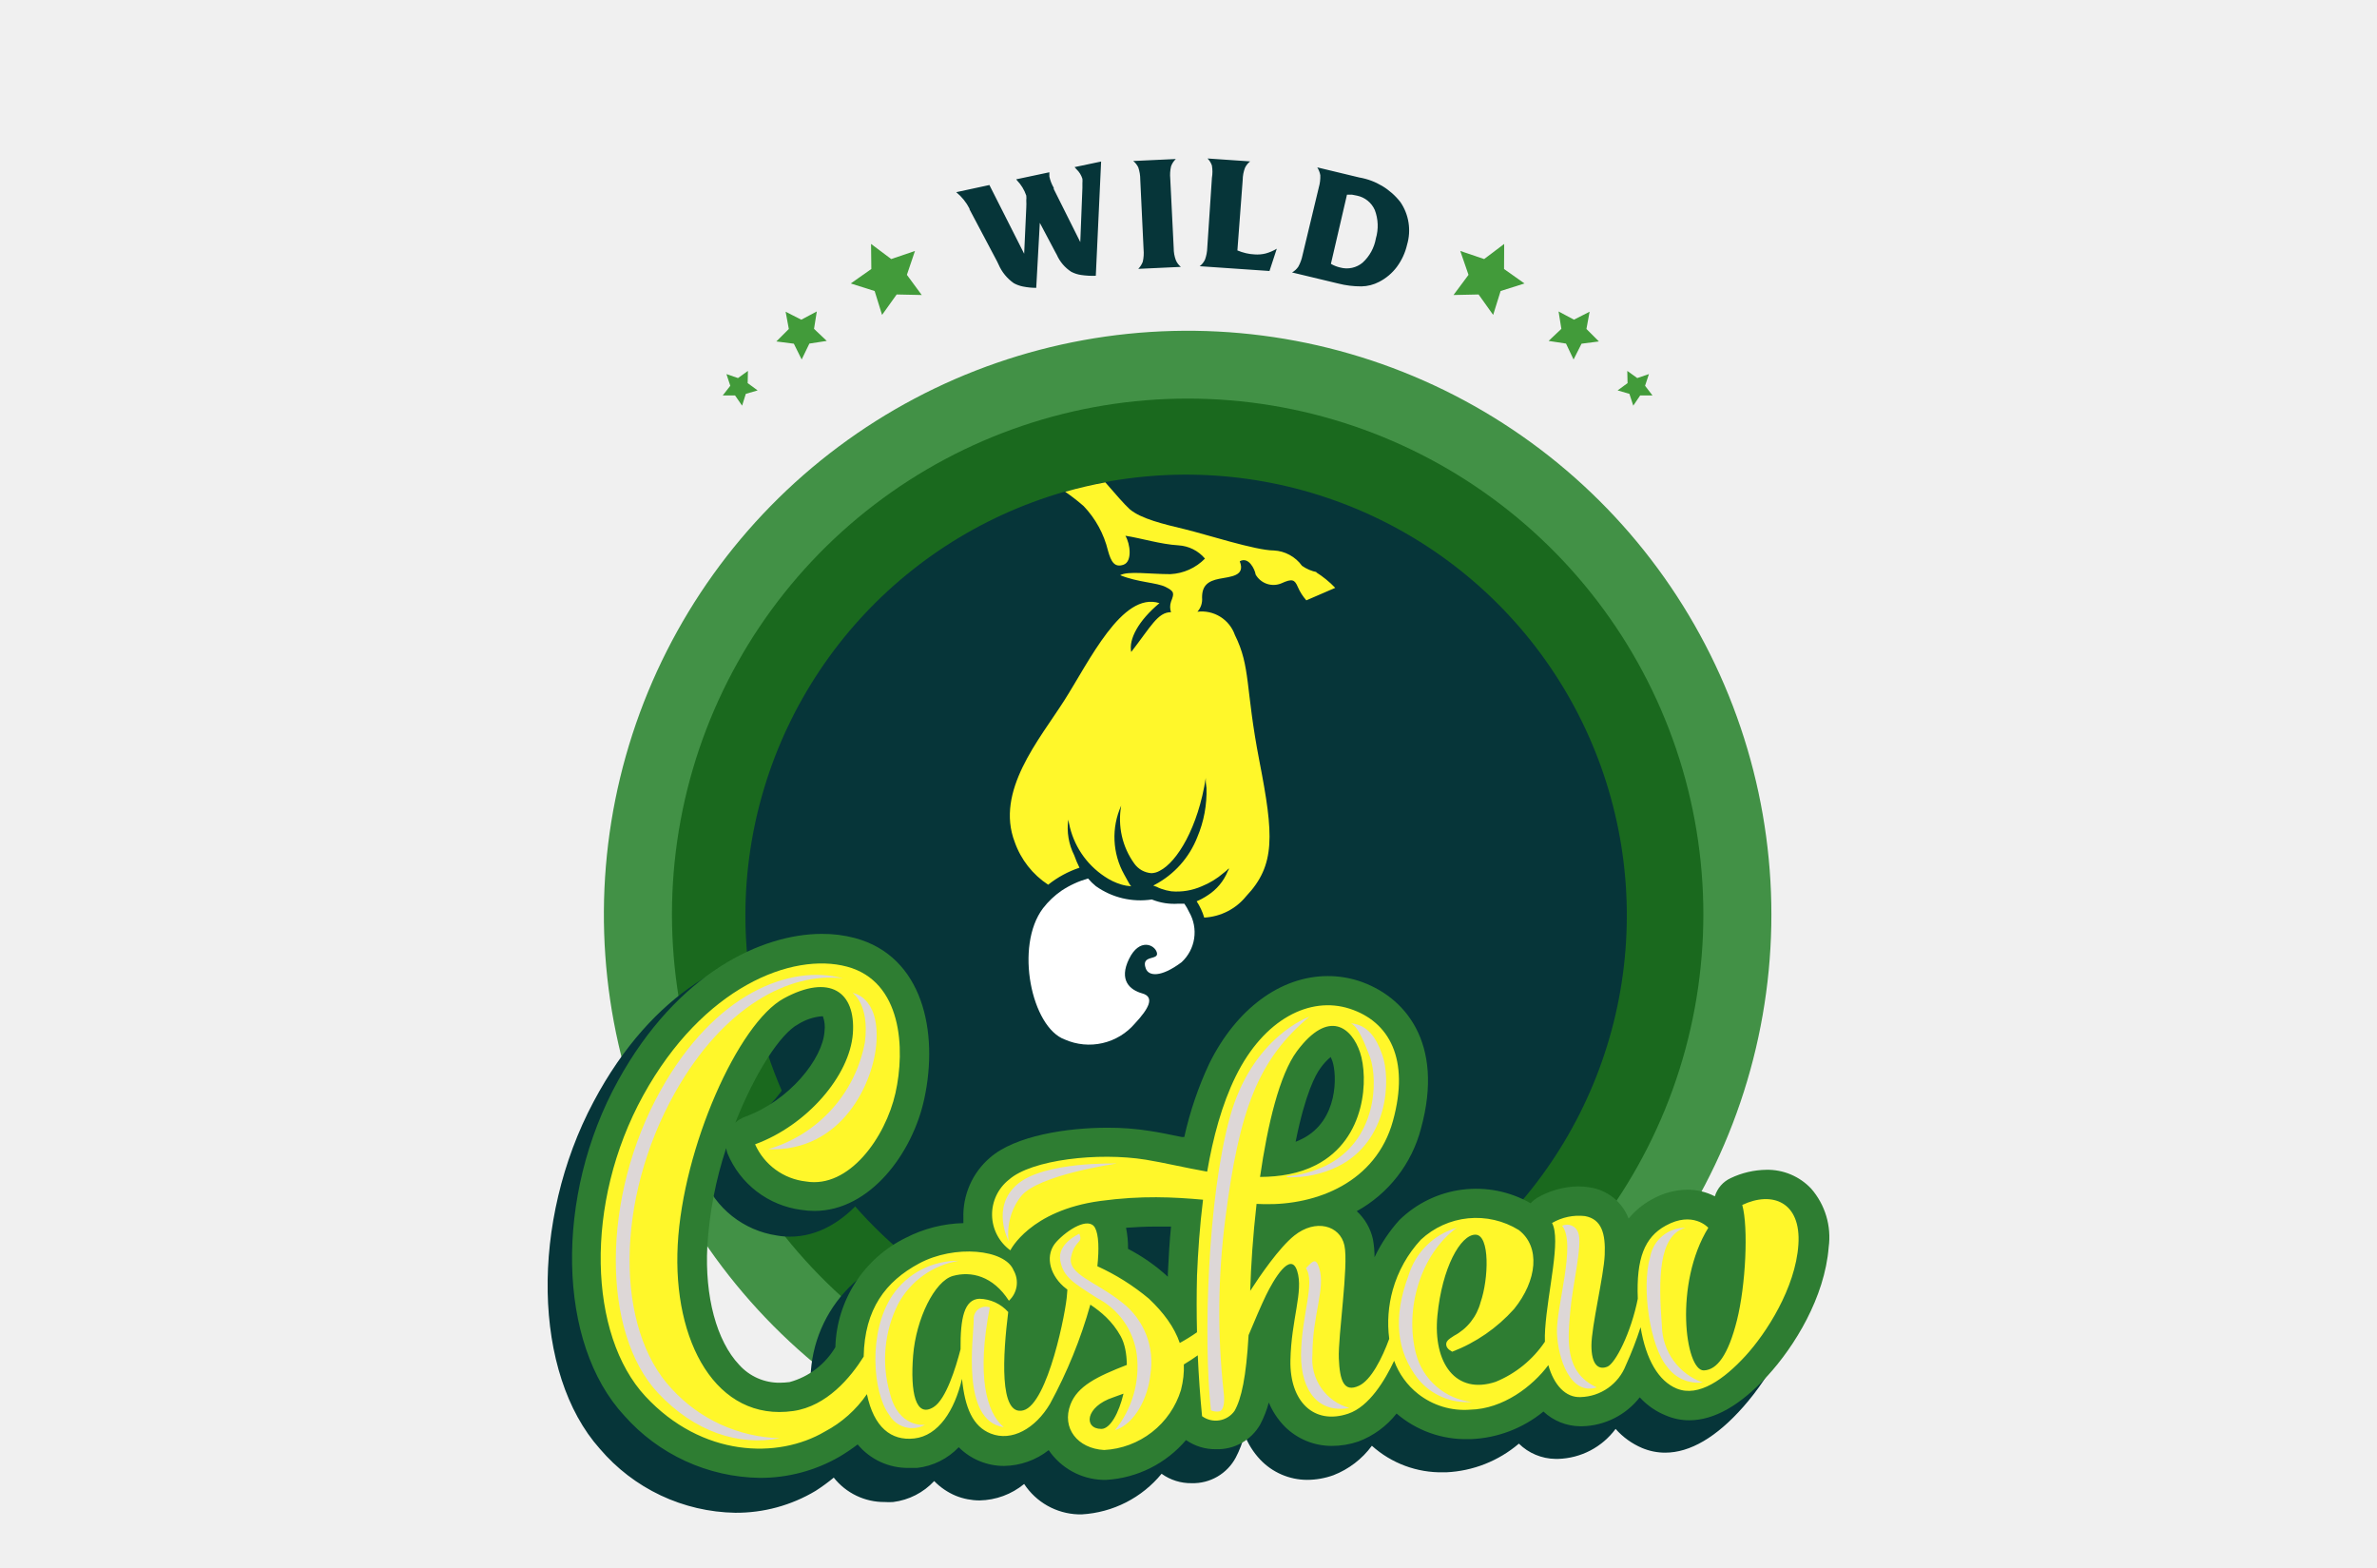
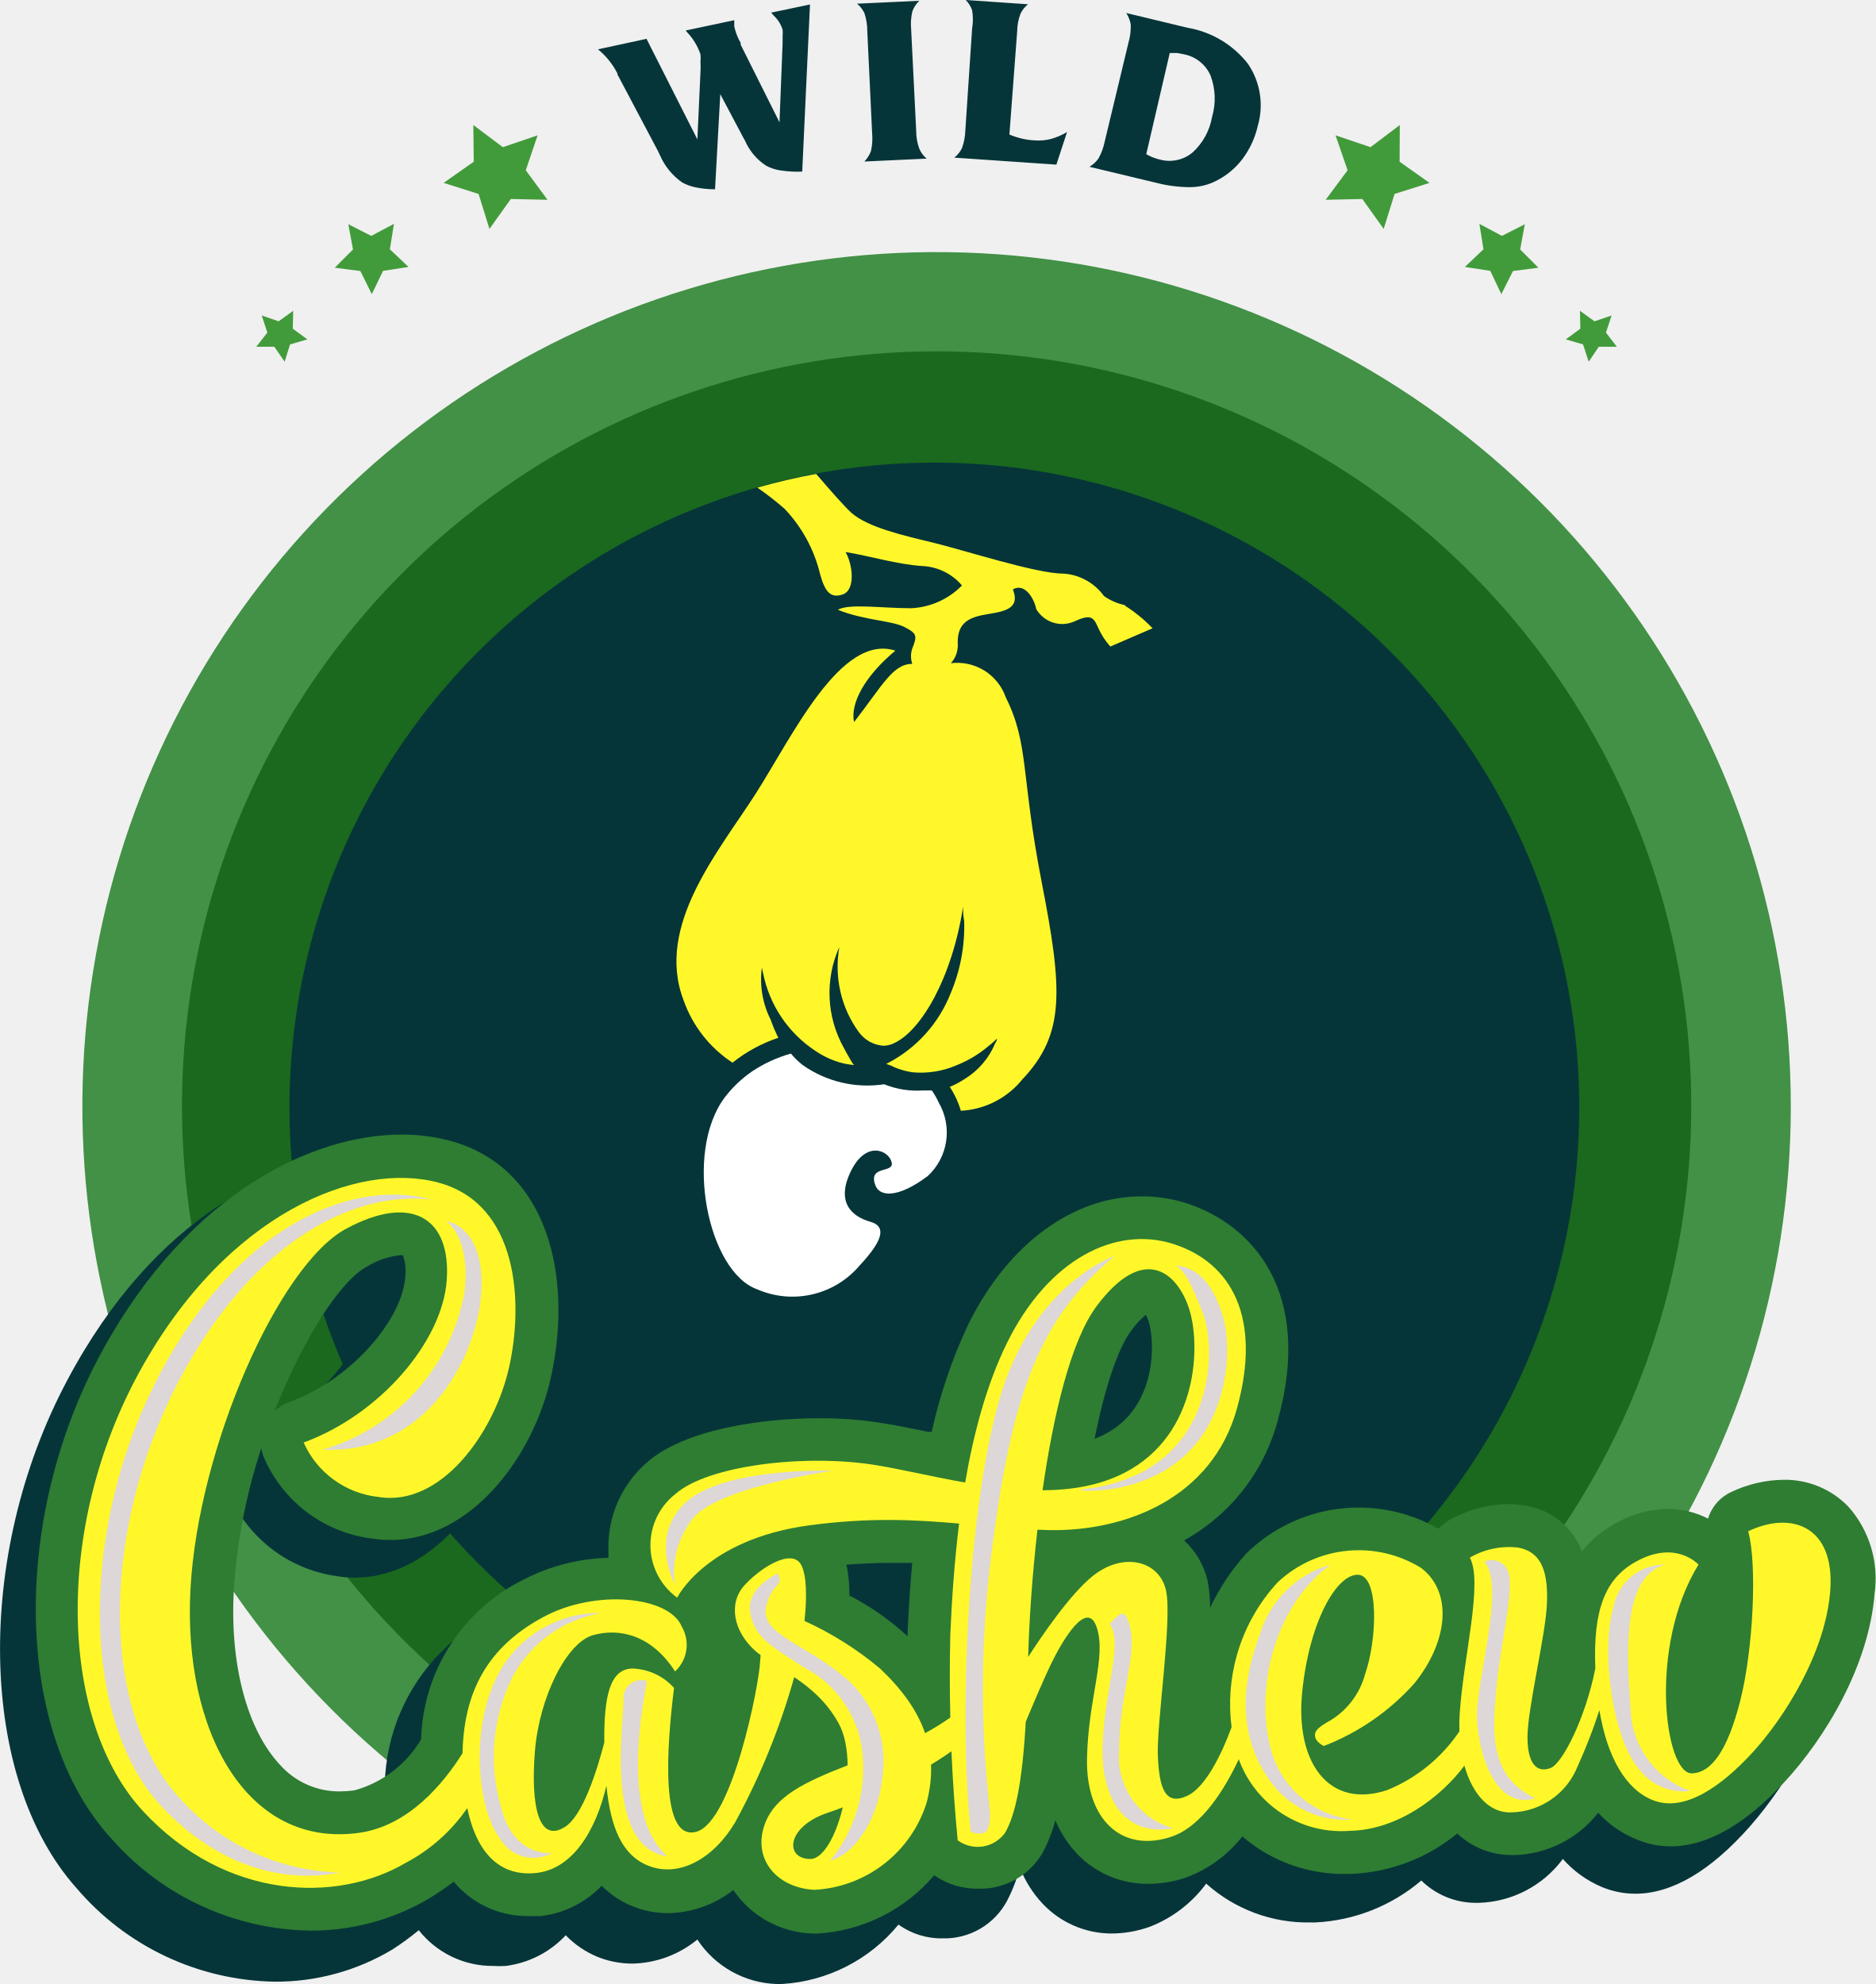
- <svg xmlns="http://www.w3.org/2000/svg" width="270" height="178" viewBox="0 0 270 178" fill="none">
+ <svg xmlns="http://www.w3.org/2000/svg" width="145.59" height="154.00" viewBox="62.20 18.00 145.59 154.00" fill="none">
  <path d="M94.571 154.383H177.863C188.309 145.498 195.744 133.592 199.142 120.305C202.54 107.019 201.735 93.006 196.837 80.196C191.94 67.386 183.191 56.41 171.796 48.779C160.401 41.149 146.92 37.239 133.211 37.589C119.501 37.939 106.237 42.531 95.246 50.732C84.255 58.934 76.077 70.342 71.839 83.385C67.601 96.428 67.512 110.464 71.583 123.56C75.654 136.655 83.686 148.167 94.571 156.508V154.383Z" fill="#429146" />
  <path d="M164.525 154.383C175.622 147.879 184.269 137.904 189.133 125.997C193.996 114.09 194.806 100.913 191.436 88.501C188.067 76.088 180.705 65.129 170.488 57.316C160.272 49.503 147.767 45.27 134.905 45.27C122.043 45.27 109.539 49.503 99.322 57.316C89.105 65.129 81.744 76.088 78.374 88.501C75.004 100.913 75.814 114.09 80.678 125.997C85.541 137.904 94.189 147.879 105.285 154.383H164.525Z" fill="#1A691E" />
  <g clip-path="url(#clip0_4427_8634)">
    <path d="M134.734 154.029C144.635 154.028 154.313 151.091 162.545 145.59C170.776 140.088 177.192 132.269 180.98 123.122C184.768 113.975 185.758 103.909 183.826 94.199C181.894 84.488 177.126 75.569 170.124 68.569C163.123 61.568 154.203 56.801 144.493 54.87C134.782 52.939 124.717 53.93 115.57 57.719C106.423 61.508 98.605 67.925 93.104 76.157C87.604 84.389 84.668 94.068 84.668 103.969C84.668 110.543 85.963 117.053 88.479 123.127C90.995 129.201 94.683 134.72 99.332 139.369C103.981 144.017 109.501 147.705 115.575 150.22C121.649 152.735 128.16 154.03 134.734 154.029Z" fill="#063539" />
    <path d="M134.529 102.641H133.85C132.822 102.714 131.791 102.55 130.835 102.162C128.601 102.501 126.323 101.96 124.48 100.651C124.156 100.39 123.858 100.098 123.591 99.779C122.52 100.081 121.502 100.548 120.576 101.164C119.778 101.715 119.071 102.386 118.478 103.154C115.224 107.451 117.167 116.719 120.969 118.075C122.313 118.663 123.811 118.803 125.24 118.474C126.67 118.146 127.956 117.367 128.909 116.251C130.505 114.541 131.189 113.236 129.752 112.832C128.316 112.427 127.068 111.321 128.248 108.91C129.427 106.499 131.172 107.286 131.411 108.203C131.65 109.121 129.559 108.397 130.146 109.993C130.459 110.882 131.856 111.053 134.215 109.286C134.984 108.575 135.488 107.623 135.643 106.587C135.798 105.551 135.596 104.493 135.07 103.587C134.92 103.255 134.738 102.938 134.529 102.641Z" fill="white" />
    <path d="M125.854 62.543C126.202 63.809 126.607 64.498 127.621 64.139C128.636 63.78 128.385 61.774 127.832 60.851C129.622 61.124 131.822 61.82 133.857 61.939C134.435 61.973 135 62.124 135.518 62.382C136.037 62.641 136.497 63.002 136.872 63.444C135.83 64.508 134.426 65.139 132.939 65.211C130.602 65.211 128.117 64.829 127.239 65.331C129.274 66.157 131.4 66.157 132.409 66.67C133.418 67.183 133.389 67.377 133.013 68.34C132.882 68.726 132.882 69.145 133.013 69.531C131.508 69.531 130.733 71.161 128.493 74.051C128.191 72.621 129.291 70.512 131.702 68.505C127.467 67.137 123.723 75.123 120.873 79.585C118.023 84.048 113.036 89.845 115.264 95.647C115.964 97.633 117.298 99.334 119.06 100.486C120.123 99.638 121.327 98.984 122.617 98.554C122.388 98.096 122.188 97.624 122.018 97.141C121.39 95.893 121.153 94.484 121.34 93.1C121.362 93.242 121.392 93.383 121.431 93.521C121.672 94.743 122.152 95.906 122.845 96.941C123.537 97.976 124.429 98.863 125.467 99.552C126.045 99.949 126.681 100.255 127.353 100.458C127.736 100.571 128.129 100.641 128.527 100.669C128.408 100.669 128.134 100.099 128.089 100.036C128.043 99.973 127.821 99.569 127.695 99.323C127.032 98.137 126.655 96.812 126.596 95.454C126.536 94.096 126.796 92.743 127.353 91.504C127.149 92.649 127.176 93.823 127.433 94.958C127.689 96.092 128.174 97.163 128.858 98.104C129.082 98.412 129.37 98.668 129.702 98.856C130.036 99.038 130.405 99.146 130.784 99.175C131.12 99.165 131.447 99.071 131.736 98.902C133.697 97.91 136.091 93.989 136.963 88.352C136.947 88.733 136.974 89.116 137.043 89.492C137.103 91.409 136.748 93.317 136 95.083C135.089 97.407 133.374 99.327 131.166 100.492L130.995 100.583L131.377 100.72C131.545 100.811 131.721 100.887 131.902 100.948C132.271 101.082 132.653 101.177 133.042 101.233C134.226 101.34 135.419 101.143 136.507 100.663C137.407 100.3 138.241 99.792 138.975 99.158C139.083 99.067 139.203 98.987 139.311 98.885L139.579 98.628V98.731C139.546 98.81 139.506 98.886 139.459 98.959C138.999 100.082 138.203 101.036 137.18 101.689C136.784 101.955 136.364 102.182 135.926 102.367C136.302 102.939 136.592 103.563 136.786 104.22C137.706 104.171 138.606 103.93 139.427 103.512C140.248 103.094 140.972 102.508 141.551 101.791C144.908 98.252 144.686 94.832 143.056 86.454C141.426 78.075 142.093 75.795 140.269 72.119C139.967 71.259 139.38 70.528 138.606 70.048C137.831 69.568 136.915 69.367 136.011 69.48C136.21 69.261 136.359 69.003 136.45 68.722C136.537 68.442 136.568 68.147 136.541 67.856C136.541 66.528 137.191 65.997 138.485 65.741C139.779 65.484 141.5 65.445 140.822 63.752C141.813 63.182 142.532 64.629 142.628 65.262C142.912 65.754 143.363 66.126 143.899 66.311C144.439 66.495 145.027 66.475 145.552 66.254C146.801 65.684 147.057 65.832 147.422 66.676C147.661 67.227 147.986 67.737 148.385 68.186L151.668 66.767C151.016 66.087 150.283 65.49 149.485 64.989H149.605C148.99 64.872 148.407 64.625 147.895 64.265C147.525 63.752 147.044 63.329 146.487 63.028C145.933 62.724 145.317 62.55 144.686 62.521C142.634 62.521 136.957 60.68 134.586 60.11C132.215 59.54 129.599 58.93 128.316 57.83C127.747 57.317 126.647 56.057 125.552 54.786C124.006 55.071 122.486 55.426 120.992 55.852C121.722 56.355 122.422 56.9 123.09 57.482C124.44 58.897 125.394 60.643 125.854 62.543Z" fill="#FFF72A" />
  </g>
  <path d="M124.471 31.322C123.912 31.344 123.351 31.313 122.798 31.231C122.408 31.175 122.031 31.053 121.683 30.87C120.958 30.401 120.387 29.73 120.04 28.94L119.859 28.609L118.111 25.309L117.704 32.693C117.198 32.693 116.693 32.642 116.197 32.542C115.834 32.47 115.483 32.343 115.158 32.166C114.395 31.632 113.794 30.896 113.425 30.041L113.259 29.694L110.124 23.771C110.131 23.747 110.131 23.721 110.124 23.696C109.757 22.976 109.244 22.339 108.617 21.828L112.385 21.014L116.333 28.82L116.574 23.576C116.589 23.305 116.589 23.033 116.574 22.762C116.592 22.581 116.592 22.4 116.574 22.22C116.356 21.571 115.995 20.979 115.52 20.486L115.429 20.366L119.196 19.567V20.05C119.293 20.5 119.461 20.932 119.693 21.33V21.466L122.708 27.494L122.949 21.346V20.803C122.964 20.637 122.964 20.471 122.949 20.306C122.822 19.891 122.587 19.517 122.271 19.221L122.06 18.98L125.074 18.347L124.471 31.322ZM154.387 20.155C156.245 20.471 157.917 21.471 159.074 22.958C159.551 23.658 159.865 24.455 159.995 25.292C160.125 26.129 160.068 26.984 159.827 27.796C159.618 28.706 159.223 29.562 158.667 30.312C158.133 31.027 157.442 31.61 156.647 32.016C156.033 32.337 155.352 32.511 154.658 32.527C153.754 32.532 152.852 32.421 151.976 32.196L146.762 30.945C147.044 30.787 147.287 30.564 147.47 30.297C147.697 29.888 147.86 29.446 147.952 28.986L149.806 21.27C149.933 20.825 149.989 20.362 149.972 19.899C149.916 19.583 149.798 19.28 149.625 19.01L154.387 20.155ZM142 18.331C141.749 18.528 141.548 18.782 141.412 19.07C141.247 19.509 141.161 19.973 141.156 20.441L140.554 28.443C140.871 28.576 141.199 28.682 141.533 28.76C141.849 28.835 142.172 28.881 142.497 28.895C142.922 28.929 143.35 28.894 143.764 28.79C144.208 28.668 144.635 28.486 145.029 28.248L144.2 30.779L136.273 30.236C136.532 30.038 136.739 29.779 136.876 29.483C137.033 29.048 137.12 28.59 137.133 28.127L137.66 20.2C137.739 19.736 137.739 19.263 137.66 18.799C137.558 18.498 137.387 18.225 137.162 18L142 18.331ZM133.561 18.061C133.317 18.29 133.131 18.575 133.018 18.89C132.914 19.344 132.883 19.812 132.927 20.275L133.319 28.173C133.316 28.641 133.398 29.105 133.561 29.544C133.685 29.843 133.882 30.107 134.133 30.312L129.295 30.538C129.519 30.305 129.694 30.028 129.808 29.725C129.91 29.27 129.941 28.802 129.898 28.338L129.521 20.396C129.523 19.925 129.446 19.456 129.295 19.01C129.16 18.729 128.965 18.482 128.723 18.286L133.561 18.061ZM151.177 29.966C151.345 30.066 151.522 30.152 151.705 30.222C151.881 30.291 152.062 30.346 152.247 30.388C152.683 30.505 153.14 30.516 153.581 30.419C154.022 30.322 154.433 30.12 154.779 29.83C155.573 29.103 156.103 28.133 156.286 27.072C156.596 26.018 156.554 24.891 156.165 23.862C155.983 23.445 155.703 23.078 155.349 22.792C154.995 22.506 154.577 22.31 154.131 22.22L153.589 22.114H153.001L151.177 29.966Z" fill="#063539" />
  <path d="M84.927 43.514L86.058 44.342L84.716 44.734L84.294 46.075L83.495 44.915H82.094L82.953 43.815L82.516 42.488L83.827 42.94L84.957 42.127L84.927 43.514ZM185.973 42.94L187.299 42.488L186.861 43.815L187.705 44.915H186.304L185.521 46.075L185.083 44.734L183.742 44.342L184.872 43.514L184.842 42.127L185.973 42.94ZM92.464 37.35L93.91 38.721L91.936 39.023L91.061 40.831L90.173 39.037L88.184 38.781L89.601 37.364L89.238 35.405L91.017 36.31L92.78 35.376L92.464 37.35ZM178.784 36.31L180.562 35.405L180.201 37.364L181.618 38.781L179.644 39.037L178.739 40.831L177.881 39.023L175.906 38.721L177.353 37.35L177.036 35.376L178.784 36.31ZM101.233 29.423L103.931 28.504L103.012 31.216L104.699 33.507L101.852 33.446L100.193 35.768L99.35 33.055L96.637 32.195L98.973 30.553L98.942 27.705L101.233 29.423ZM170.843 30.554L173.164 32.196L170.451 33.055L169.607 35.768L167.95 33.446L165.102 33.507L166.805 31.217L165.87 28.504L168.583 29.423L170.858 27.705L170.843 30.554Z" fill="#429B3A" />
  <path d="M202.909 137.776C202.268 137.069 201.483 136.507 200.607 136.127C199.731 135.748 198.785 135.56 197.83 135.576C196.424 135.589 195.038 135.919 193.776 136.54C193.342 136.75 192.956 137.049 192.644 137.417C192.333 137.786 192.102 138.216 191.968 138.68C190.983 138.168 189.883 137.914 188.773 137.941C187.35 137.961 185.956 138.356 184.734 139.087C183.727 139.664 182.842 140.432 182.127 141.347C181.791 140.395 181.205 139.55 180.431 138.9C179.657 138.251 178.723 137.821 177.727 137.655C177.289 137.582 176.845 137.547 176.401 137.55C174.734 137.575 173.105 138.049 171.684 138.921C171.417 139.089 171.178 139.297 170.976 139.539C169.128 138.388 166.989 137.791 164.812 137.821C163.177 137.784 161.553 138.094 160.046 138.73C158.539 139.367 157.185 140.315 156.071 141.513C154.935 142.833 153.986 144.303 153.253 145.883C153.264 145.181 153.203 144.479 153.072 143.789C152.818 142.519 152.182 141.357 151.249 140.458C153.076 139.418 154.673 138.017 155.942 136.341C157.211 134.665 158.127 132.749 158.633 130.708C161.331 120.566 156.75 115.08 151.565 113.332C150.433 112.955 149.248 112.762 148.054 112.76C142.689 112.76 137.656 116.618 134.597 123.083C133.326 125.846 132.366 128.742 131.733 131.718L131.447 131.642C130.181 131.371 128.991 131.115 127.906 130.934C126.281 130.672 124.638 130.546 122.993 130.557C118.472 130.557 112.549 131.476 109.656 134.069C108.664 134.968 107.881 136.074 107.36 137.307C106.84 138.541 106.595 139.874 106.642 141.212C106.642 141.408 106.642 141.588 106.642 141.784C102.801 141.91 99.154 143.498 96.445 146.223C93.736 148.949 92.171 152.606 92.069 156.447C90.834 158.271 89.055 160.23 86.87 160.546C86.501 160.601 86.128 160.626 85.755 160.622C84.879 160.626 84.013 160.44 83.216 160.075C82.42 159.711 81.713 159.178 81.144 158.512C78.582 155.709 77.225 150.495 77.527 144.557C77.774 140.649 78.508 136.786 79.712 133.059C79.74 133.274 79.791 133.486 79.862 133.692C80.554 135.432 81.691 136.961 83.159 138.125C84.626 139.288 86.374 140.046 88.226 140.323C88.723 140.414 89.228 140.46 89.733 140.458C96.063 140.458 100.885 133.662 102.226 127.272C103.869 119.39 102.061 110.469 94.315 108.329C93.096 108.005 91.839 107.842 90.577 107.847C83.826 107.847 74.196 112.368 67.415 125.147C60.196 138.71 60.513 156.025 68.138 164.555C70.038 166.788 72.391 168.59 75.041 169.843C77.692 171.095 80.579 171.769 83.51 171.819C86.724 171.842 89.883 170.981 92.642 169.332C93.36 168.872 94.05 168.369 94.707 167.825C95.396 168.698 96.276 169.402 97.279 169.882C98.282 170.363 99.381 170.608 100.493 170.598C100.814 170.62 101.137 170.62 101.458 170.598C103.241 170.374 104.889 169.532 106.114 168.217C106.811 168.935 107.647 169.505 108.571 169.89C109.428 170.235 110.344 170.414 111.268 170.417C113.119 170.383 114.903 169.724 116.332 168.549C117.004 169.572 117.911 170.42 118.979 171.021C120.046 171.621 121.242 171.957 122.465 172H122.902C124.646 171.896 126.349 171.432 127.905 170.639C129.461 169.845 130.836 168.738 131.944 167.388C132.94 168.104 134.14 168.479 135.365 168.458C136.387 168.486 137.397 168.229 138.28 167.715C139.164 167.201 139.887 166.452 140.368 165.55C140.799 164.727 141.132 163.857 141.363 162.958C141.769 164.003 142.373 164.96 143.141 165.776C143.824 166.498 144.646 167.075 145.558 167.471C146.47 167.867 147.452 168.075 148.446 168.081C149.474 168.081 150.493 167.902 151.46 167.554C153.204 166.875 154.72 165.715 155.83 164.208C158.057 166.208 160.961 167.286 163.953 167.222H164.285C167.317 167.081 170.217 165.936 172.528 163.967C173.634 165.057 175.119 165.678 176.672 165.7H176.988C178.263 165.664 179.512 165.338 180.643 164.748C181.773 164.158 182.755 163.319 183.514 162.295C184.343 163.234 185.373 163.976 186.528 164.465C187.358 164.814 188.249 164.993 189.15 164.992C191.968 164.992 194.967 163.244 198.026 159.778C201.085 156.312 204.521 150.525 204.973 144.633C205.123 143.409 205.017 142.168 204.662 140.987C204.307 139.807 203.71 138.713 202.909 137.776ZM87.804 118.426C88.595 117.905 89.5 117.584 90.442 117.492H90.592C90.792 118.067 90.854 118.681 90.773 119.285C90.562 122.51 86.795 127.423 81.731 129.337C81.331 129.494 80.963 129.724 80.646 130.015C82.937 124.168 85.83 119.556 87.804 118.426ZM129.789 147.812C129.782 147.923 129.782 148.033 129.789 148.144C128.436 146.852 126.915 145.747 125.268 144.859C125.28 144.029 125.204 143.201 125.042 142.387C126.137 142.297 127.238 142.251 128.343 142.251H130.166C130 143.969 130 145.853 129.85 147.812H129.789ZM145.146 131.914C144.888 132.052 144.621 132.173 144.347 132.275C145.462 126.518 146.653 124.348 147.18 123.625C147.512 123.142 147.896 122.697 148.325 122.299C148.406 122.465 148.477 122.636 148.536 122.811C149.049 124.379 149.215 129.728 145.146 131.914Z" fill="#063539" />
  <path d="M205.727 135.003C205.077 134.312 204.289 133.765 203.414 133.397C202.54 133.028 201.598 132.846 200.649 132.863C199.24 132.88 197.851 133.204 196.58 133.813C196.152 134.01 195.771 134.296 195.462 134.652C195.153 135.008 194.922 135.426 194.787 135.877C193.817 135.379 192.742 135.12 191.652 135.124C190.233 135.146 188.843 135.53 187.613 136.239C186.606 136.784 185.715 137.522 184.991 138.409C184.641 137.482 184.05 136.666 183.279 136.043C182.508 135.421 181.586 135.015 180.606 134.867C180.168 134.789 179.724 134.749 179.28 134.747C177.619 134.773 175.994 135.23 174.563 136.073C174.304 136.24 174.066 136.437 173.855 136.661C171.5 135.315 168.771 134.773 166.082 135.119C163.392 135.464 160.888 136.678 158.95 138.575C157.811 139.837 156.862 141.258 156.132 142.794C156.135 142.112 156.074 141.431 155.951 140.76C155.682 139.531 155.04 138.416 154.113 137.565C155.902 136.576 157.471 135.234 158.725 133.62C159.979 132.006 160.891 130.154 161.407 128.176C164.104 118.381 159.523 113.106 154.324 111.404C153.194 111.043 152.014 110.86 150.828 110.861C145.463 110.861 140.429 114.583 137.355 120.807C136.106 123.472 135.156 126.267 134.522 129.141H134.236C132.97 128.885 131.779 128.628 130.679 128.463C129.055 128.201 127.411 128.075 125.766 128.086C121.245 128.086 115.323 128.975 112.444 131.492C111.457 132.34 110.673 133.399 110.152 134.591C109.63 135.784 109.383 137.078 109.43 138.379C109.43 138.56 109.43 138.74 109.43 138.921C107.147 138.975 104.905 139.547 102.875 140.594C100.538 141.739 98.559 143.501 97.151 145.69C95.743 147.878 94.96 150.41 94.888 153.012C93.736 154.959 91.871 156.381 89.689 156.975C89.319 157.022 88.946 157.047 88.573 157.05C87.704 157.058 86.844 156.881 86.049 156.53C85.254 156.179 84.542 155.663 83.962 155.016C81.4 152.303 80.044 147.27 80.345 141.543C80.575 137.754 81.294 134.011 82.485 130.407C82.515 130.612 82.565 130.814 82.636 131.01C83.347 132.716 84.493 134.207 85.961 135.331C87.429 136.455 89.167 137.173 91 137.414C91.498 137.494 92.002 137.534 92.507 137.535C98.821 137.535 103.659 130.979 104.985 124.816C106.642 117.205 104.834 108.6 97.088 106.536C95.868 106.217 94.612 106.06 93.351 106.069C86.599 106.069 76.97 110.454 70.188 122.766C62.97 135.862 63.286 152.575 70.912 160.788C72.843 162.972 75.209 164.729 77.859 165.946C80.508 167.163 83.383 167.813 86.298 167.856C89.471 167.869 92.59 167.042 95.34 165.459C96.06 165.033 96.754 164.565 97.42 164.058C98.125 164.905 99.011 165.584 100.012 166.045C101.013 166.506 102.104 166.739 103.206 166.725H104.171C105.975 166.519 107.649 165.687 108.903 164.374C109.601 165.077 110.437 165.626 111.359 165.987C112.217 166.329 113.133 166.503 114.057 166.499C115.895 166.471 117.674 165.841 119.12 164.706C119.804 165.71 120.713 166.538 121.776 167.125C122.839 167.711 124.026 168.039 125.239 168.082H125.676C127.41 167.977 129.105 167.522 130.659 166.745C132.213 165.968 133.593 164.885 134.718 163.561C135.722 164.256 136.918 164.62 138.139 164.601C139.148 164.63 140.147 164.385 141.028 163.892C141.909 163.398 142.64 162.674 143.142 161.797C143.562 161.003 143.891 160.164 144.121 159.296C144.543 160.305 145.151 161.225 145.915 162.008C146.618 162.714 147.454 163.273 148.375 163.653C149.296 164.034 150.283 164.228 151.28 164.224C152.305 164.226 153.324 164.058 154.294 163.726C156.005 163.085 157.506 161.985 158.634 160.547C160.89 162.485 163.783 163.521 166.757 163.455H167.088C170.098 163.331 172.986 162.231 175.316 160.321C176.444 161.379 177.929 161.976 179.476 161.993H179.732C180.994 161.961 182.234 161.65 183.363 161.082C184.491 160.514 185.479 159.703 186.257 158.708C187.09 159.623 188.121 160.334 189.271 160.788C190.096 161.136 190.983 161.315 191.878 161.315C194.711 161.315 197.695 159.612 200.769 156.267C203.844 152.921 207.265 147.36 207.717 141.664C207.879 140.476 207.786 139.267 207.443 138.118C207.1 136.97 206.515 135.907 205.727 135.003ZM90.683 116.316C91.482 115.821 92.385 115.516 93.321 115.427H93.471C93.672 115.981 93.735 116.576 93.652 117.16C93.441 120.265 89.674 125.012 84.61 126.85C84.209 126.998 83.84 127.224 83.525 127.513C85.755 121.862 88.634 117.401 90.683 116.316ZM132.653 144.678V145.01C131.295 143.757 129.774 142.693 128.132 141.845C128.144 141.04 128.068 140.237 127.906 139.449C129.006 139.373 130.106 139.313 131.191 139.313H133.015C132.849 140.956 132.744 142.794 132.653 144.678ZM147.964 129.322C147.705 129.458 147.439 129.578 147.166 129.683C148.281 124.123 149.456 122.028 149.984 121.32C150.315 120.85 150.705 120.425 151.144 120.054C151.224 120.215 151.295 120.381 151.355 120.551C151.867 122.088 152.033 127.242 147.964 129.322Z" fill="#2E7D32" />
  <path d="M73.065 124.408C79.832 112.127 89.959 108.118 96.213 109.791C102.466 111.464 102.843 119.134 101.713 124.153C100.583 129.171 96.454 135.018 91.541 134.19C90.294 134.051 89.105 133.588 88.093 132.848C87.08 132.108 86.279 131.116 85.769 129.97C91.691 127.8 96.529 122.148 96.876 117.386C97.222 112.624 94.238 110.575 89.039 113.393C83.84 116.211 77.571 130.361 76.983 141.377C76.396 152.393 81.369 161.511 90.109 160.26C93.927 159.712 96.623 156.443 98.104 154.082C98.205 148.672 100.603 145.541 104.398 143.502C108.437 141.332 114.163 141.89 115.128 144.271C115.447 144.822 115.569 145.467 115.474 146.097C115.378 146.727 115.069 147.306 114.6 147.737C112.792 144.919 110.306 144.346 108.241 144.919C106.177 145.492 104.051 149.772 103.72 153.961C103.388 158.15 104.006 161.104 106.056 159.808C107.447 158.928 108.545 155.417 109.108 153.252C109.074 149.695 109.529 147.578 111.253 147.511C111.872 147.525 112.481 147.666 113.044 147.925C113.606 148.184 114.11 148.556 114.522 149.018C113.935 153.735 113.438 160.923 116.241 160.185C119.044 159.446 121.124 148.747 121.199 147.014C121.207 146.843 121.222 146.661 121.243 146.475C121.079 146.351 120.922 146.226 120.777 146.095C119.135 144.603 118.712 142.448 119.993 141.046C121.274 139.645 123.67 138.168 124.379 139.448C124.809 140.227 124.854 141.883 124.648 143.818C126.758 144.777 128.731 146.019 130.512 147.511C132.167 149.079 133.385 150.719 134.009 152.531C134.684 152.163 135.337 151.758 135.966 151.317C135.914 149.17 135.914 147.022 135.967 144.874C136.081 142.2 136.277 139.25 136.65 136.261C133.291 135.965 129.706 135.764 124.981 136.404C116.979 137.49 114.764 142.011 114.764 142.011C114.134 141.553 113.618 140.956 113.258 140.266C112.898 139.576 112.703 138.811 112.688 138.032C112.674 137.254 112.84 136.483 113.174 135.779C113.508 135.076 114.001 134.459 114.613 133.979C117.16 131.718 124.755 130.844 130.15 131.718C132.174 132.046 134.589 132.63 137.12 133.075C137.779 129.228 138.788 125.457 140.352 122.269C143.562 115.729 148.807 113.107 153.312 114.569C157.818 116.03 160.154 120.295 158.225 127.303C156.296 134.31 149.53 136.887 143.623 136.767C143.323 136.761 143.026 136.748 142.731 136.737C142.316 140.354 142.086 143.864 142.011 146.612C143.126 144.886 145.293 141.717 147.014 140.338C149.44 138.394 152.214 139.178 152.711 141.453C153.208 143.729 151.972 151.76 152.077 154.292C152.183 156.824 152.651 158.18 154.353 157.397C155.737 156.76 156.99 154.273 157.8 152.062C157.559 150.201 157.695 148.308 158.205 146.495C158.802 144.373 159.894 142.423 161.392 140.805C162.868 139.427 164.757 138.573 166.767 138.374C168.776 138.176 170.795 138.643 172.513 139.704C174.999 141.603 174.607 145.431 171.985 148.671C170.062 150.822 167.655 152.486 164.963 153.524C164.951 153.518 164.36 153.248 164.285 152.816C164.21 152.379 164.466 152.153 165.159 151.716C165.897 151.326 166.546 150.787 167.064 150.133C167.583 149.479 167.961 148.725 168.173 147.918C169.092 145.296 169.273 140.233 167.585 140.233C165.897 140.233 163.803 143.985 163.275 149.409C162.748 154.834 165.37 158.451 169.891 156.945C172.18 156.009 174.12 154.416 175.485 152.389C175.47 151.928 175.477 151.451 175.511 150.962C175.812 146.547 177.333 140.821 176.294 138.906C177.422 138.247 178.733 137.972 180.031 138.122C181.945 138.469 182.382 140.142 182.276 142.538C182.171 144.935 180.769 150.646 180.769 152.831C180.77 155.016 181.568 155.634 182.578 155.227C183.485 154.861 185.267 151.38 186.035 147.507C185.853 142.929 186.801 140.524 189.206 139.207C192.299 137.496 194.031 139.434 194.044 139.448C190.126 145.793 191.421 155.693 193.531 155.649C195.038 155.603 196.304 153.901 197.299 149.952C198.293 146.004 198.61 139.418 197.901 136.857C201.262 135.259 204.608 136.465 204.276 141.378C203.945 146.291 200.629 151.43 198.248 154.022C195.867 156.614 192.958 158.738 190.457 157.713C188.393 156.867 186.965 154.421 186.351 150.746C185.875 152.22 185.316 153.666 184.673 155.076C184.267 156.114 183.564 157.009 182.653 157.65C181.742 158.29 180.662 158.648 179.549 158.678C177.844 158.767 176.505 157.311 175.873 155.048C174.082 157.453 170.746 160.028 166.997 160.11C164.874 160.277 162.766 159.64 161.091 158.325C159.838 157.342 158.896 156.033 158.358 154.557C157.327 156.755 155.533 159.757 153.147 160.562C149.259 161.873 146.487 159.205 146.577 154.519C146.667 149.832 148.084 146.682 147.346 144.362C146.607 142.041 144.678 145.326 143.804 147.119C143.279 148.196 142.425 150.208 141.825 151.643C141.549 156.431 141.012 158.862 140.231 160.245C140.031 160.53 139.776 160.772 139.48 160.956C139.185 161.141 138.856 161.265 138.513 161.321C138.169 161.378 137.817 161.365 137.478 161.283C137.14 161.202 136.821 161.054 136.54 160.848C136.318 158.548 136.155 156.243 136.054 153.936C135.585 154.273 135.051 154.623 134.47 154.972C134.508 155.891 134.406 156.856 134.143 157.879C133.562 159.772 132.414 161.44 130.853 162.658C129.293 163.877 127.396 164.586 125.419 164.691C122.405 164.525 120.566 162.204 121.591 159.522C122.391 157.428 124.605 156.346 127.995 155.026C127.983 153.787 127.773 152.62 127.287 151.745C126.353 150.065 125.085 149.012 123.851 148.18C122.752 152.095 121.216 155.875 119.269 159.446C117.612 162.249 114.929 163.772 112.533 162.822C110.506 162.019 109.604 159.91 109.272 156.607C108.429 160.205 106.595 163.075 103.841 163.38C101.218 163.67 99.255 162.108 98.472 158.346C97.256 160.112 95.625 161.577 93.695 162.596C88.376 165.73 79.74 165.519 73.306 158.587C66.871 151.655 66.299 136.69 73.065 124.408ZM127.617 158.29C127.207 158.448 126.817 158.589 126.458 158.708C123.233 159.778 123.083 162.295 125.101 162.295C126.104 162.295 127.094 160.498 127.617 158.29ZM154.488 119.541C153.554 116.738 150.962 114.524 147.33 119.376C145.339 122.036 143.978 127.754 143.127 133.675C145.384 133.665 147.567 133.307 149.485 132.32C155.257 129.352 155.422 122.344 154.488 119.541Z" fill="#FFF72A" />
  <path d="M75.07 123.791C81.188 112.866 89.717 109.475 95.745 111.117C89.717 110.394 82.198 114.267 76.667 124.108C69.841 136.284 69.871 150.902 76.29 157.729C77.856 159.445 79.752 160.828 81.865 161.794C83.978 162.76 86.265 163.289 88.587 163.35C83.9 164.254 78.927 162.657 74.753 158.227C68.348 151.4 68.243 135.968 75.07 123.791ZM122.599 140.127C123.051 141.287 122.116 140.745 121.664 142.749C121.212 144.753 124.498 145.552 127.512 147.979C128.711 148.921 129.637 150.167 130.194 151.587C130.75 153.007 130.917 154.55 130.677 156.056C130.436 158.602 128.974 161.722 126.638 162.445C127.613 161.251 128.336 159.871 128.763 158.39C129.19 156.908 129.313 155.355 129.124 153.825C128.941 152.473 128.435 151.184 127.648 150.069C126.861 148.955 125.817 148.046 124.604 147.421C121.936 145.703 120.76 145.055 120.429 143.141C120.099 141.235 122.579 140.136 122.599 140.127ZM108.904 143.201C107.458 143.436 106.085 144 104.891 144.849C103.697 145.698 102.714 146.81 102.018 148.099C100.44 151.241 100.106 154.864 101.083 158.241C102.057 162.226 105.042 161.833 105.076 161.828C104.382 162.214 103.564 162.309 102.799 162.095C102.034 161.88 101.385 161.373 100.992 160.683C99.154 158.211 98.551 151.354 101.369 147.119C102.202 145.892 103.326 144.892 104.642 144.208C105.957 143.524 107.422 143.178 108.904 143.201ZM111.747 148.43C111.975 148.393 112.209 148.414 112.427 148.491C110.935 156.176 111.99 160.411 114.025 162.099C109.097 161.405 110.604 151.868 110.604 149.923C110.58 149.693 110.616 149.46 110.706 149.247C110.797 149.034 110.939 148.847 111.121 148.704C111.303 148.561 111.519 148.467 111.747 148.43ZM148.733 115.473C142.976 120.295 140.775 125.886 139.178 138.454C138.335 144.989 138.274 151.601 138.997 158.15C139.133 159.266 138.997 160.215 138.485 160.306C138.168 160.356 137.843 160.314 137.55 160.186C136.676 152.199 137.159 136.134 139.691 126.926C142.222 117.718 148.733 115.473 148.733 115.473ZM148.339 144.045C149.123 143.201 149.484 142.81 149.846 144.045C150.584 146.321 149.077 149.335 149.077 153.856C148.955 155.196 149.307 156.538 150.072 157.646C150.838 158.753 151.969 159.556 153.267 159.914C149.846 160.547 147.781 158.09 147.781 153.886C147.827 149.38 149.439 145.642 148.339 144.045ZM165.474 139.449C161.36 142.463 159.536 148.656 160.832 153.72C161.206 155.177 162.014 156.485 163.151 157.471C164.287 158.456 165.697 159.071 167.192 159.235C166.032 159.325 164.868 159.131 163.8 158.672C162.732 158.213 161.791 157.502 161.058 156.599C158.647 153.494 158.194 149.666 159.987 144.889C160.373 143.595 161.078 142.419 162.036 141.469C162.995 140.518 164.177 139.824 165.474 139.449ZM177.99 139.095C178.181 139.092 178.371 139.131 178.545 139.208C178.72 139.285 178.876 139.4 179.002 139.543C179.128 139.686 179.222 139.855 179.278 140.037C179.775 141.379 178.615 145.944 178.359 148.988C178.102 152.032 177.62 155.86 181.372 157.578C178.358 158.543 176.957 154.248 176.852 151.369C176.746 148.491 179.081 141.227 177.439 139.223C177.611 139.141 177.8 139.097 177.99 139.095ZM191.44 139.449C188.366 140.324 188.366 145.296 188.773 150.601C188.8 152.016 189.26 153.39 190.089 154.537C190.919 155.684 192.079 156.551 193.414 157.021C192.64 157.112 191.855 156.993 191.142 156.678C190.429 156.362 189.814 155.862 189.361 155.228C187.447 152.967 186.407 146.261 187.446 142.734C187.62 141.805 188.116 140.966 188.846 140.365C189.576 139.765 190.494 139.44 191.44 139.449ZM126.851 132.154C126.781 132.164 117.937 133.43 115.986 135.861C115.424 136.574 115.01 137.392 114.767 138.267C114.524 139.141 114.457 140.055 114.57 140.955C114.557 140.931 112.515 137.089 115.579 134.49C118.64 131.895 126.78 132.152 126.851 132.154ZM153.449 116.227C155.378 116.393 156.357 117.929 157.005 119.798C158 122.526 157.759 129.608 151.972 132.486C150.174 133.367 148.185 133.787 146.185 133.707C146.183 133.672 146.183 133.637 146.185 133.602C147.717 133.466 149.213 133.058 150.601 132.397C156.388 129.533 156.554 122.766 155.619 120.054C155.122 118.833 154.368 116.649 153.449 116.227ZM96.846 112.775C96.858 112.777 99.86 113.163 99.559 118.291C99.303 122.887 95.655 130.874 87.246 130.527C90.027 129.719 92.527 128.153 94.47 126.006C96.412 123.859 97.72 121.214 98.247 118.366C98.788 114.051 96.854 112.781 96.846 112.775Z" fill="#DDD7D7" />
  <defs>
    <clipPath id="clip0_4427_8634">
      <rect width="100.126" height="100.126" fill="white" transform="translate(84.668 53.9082)" />
    </clipPath>
  </defs>
</svg>
